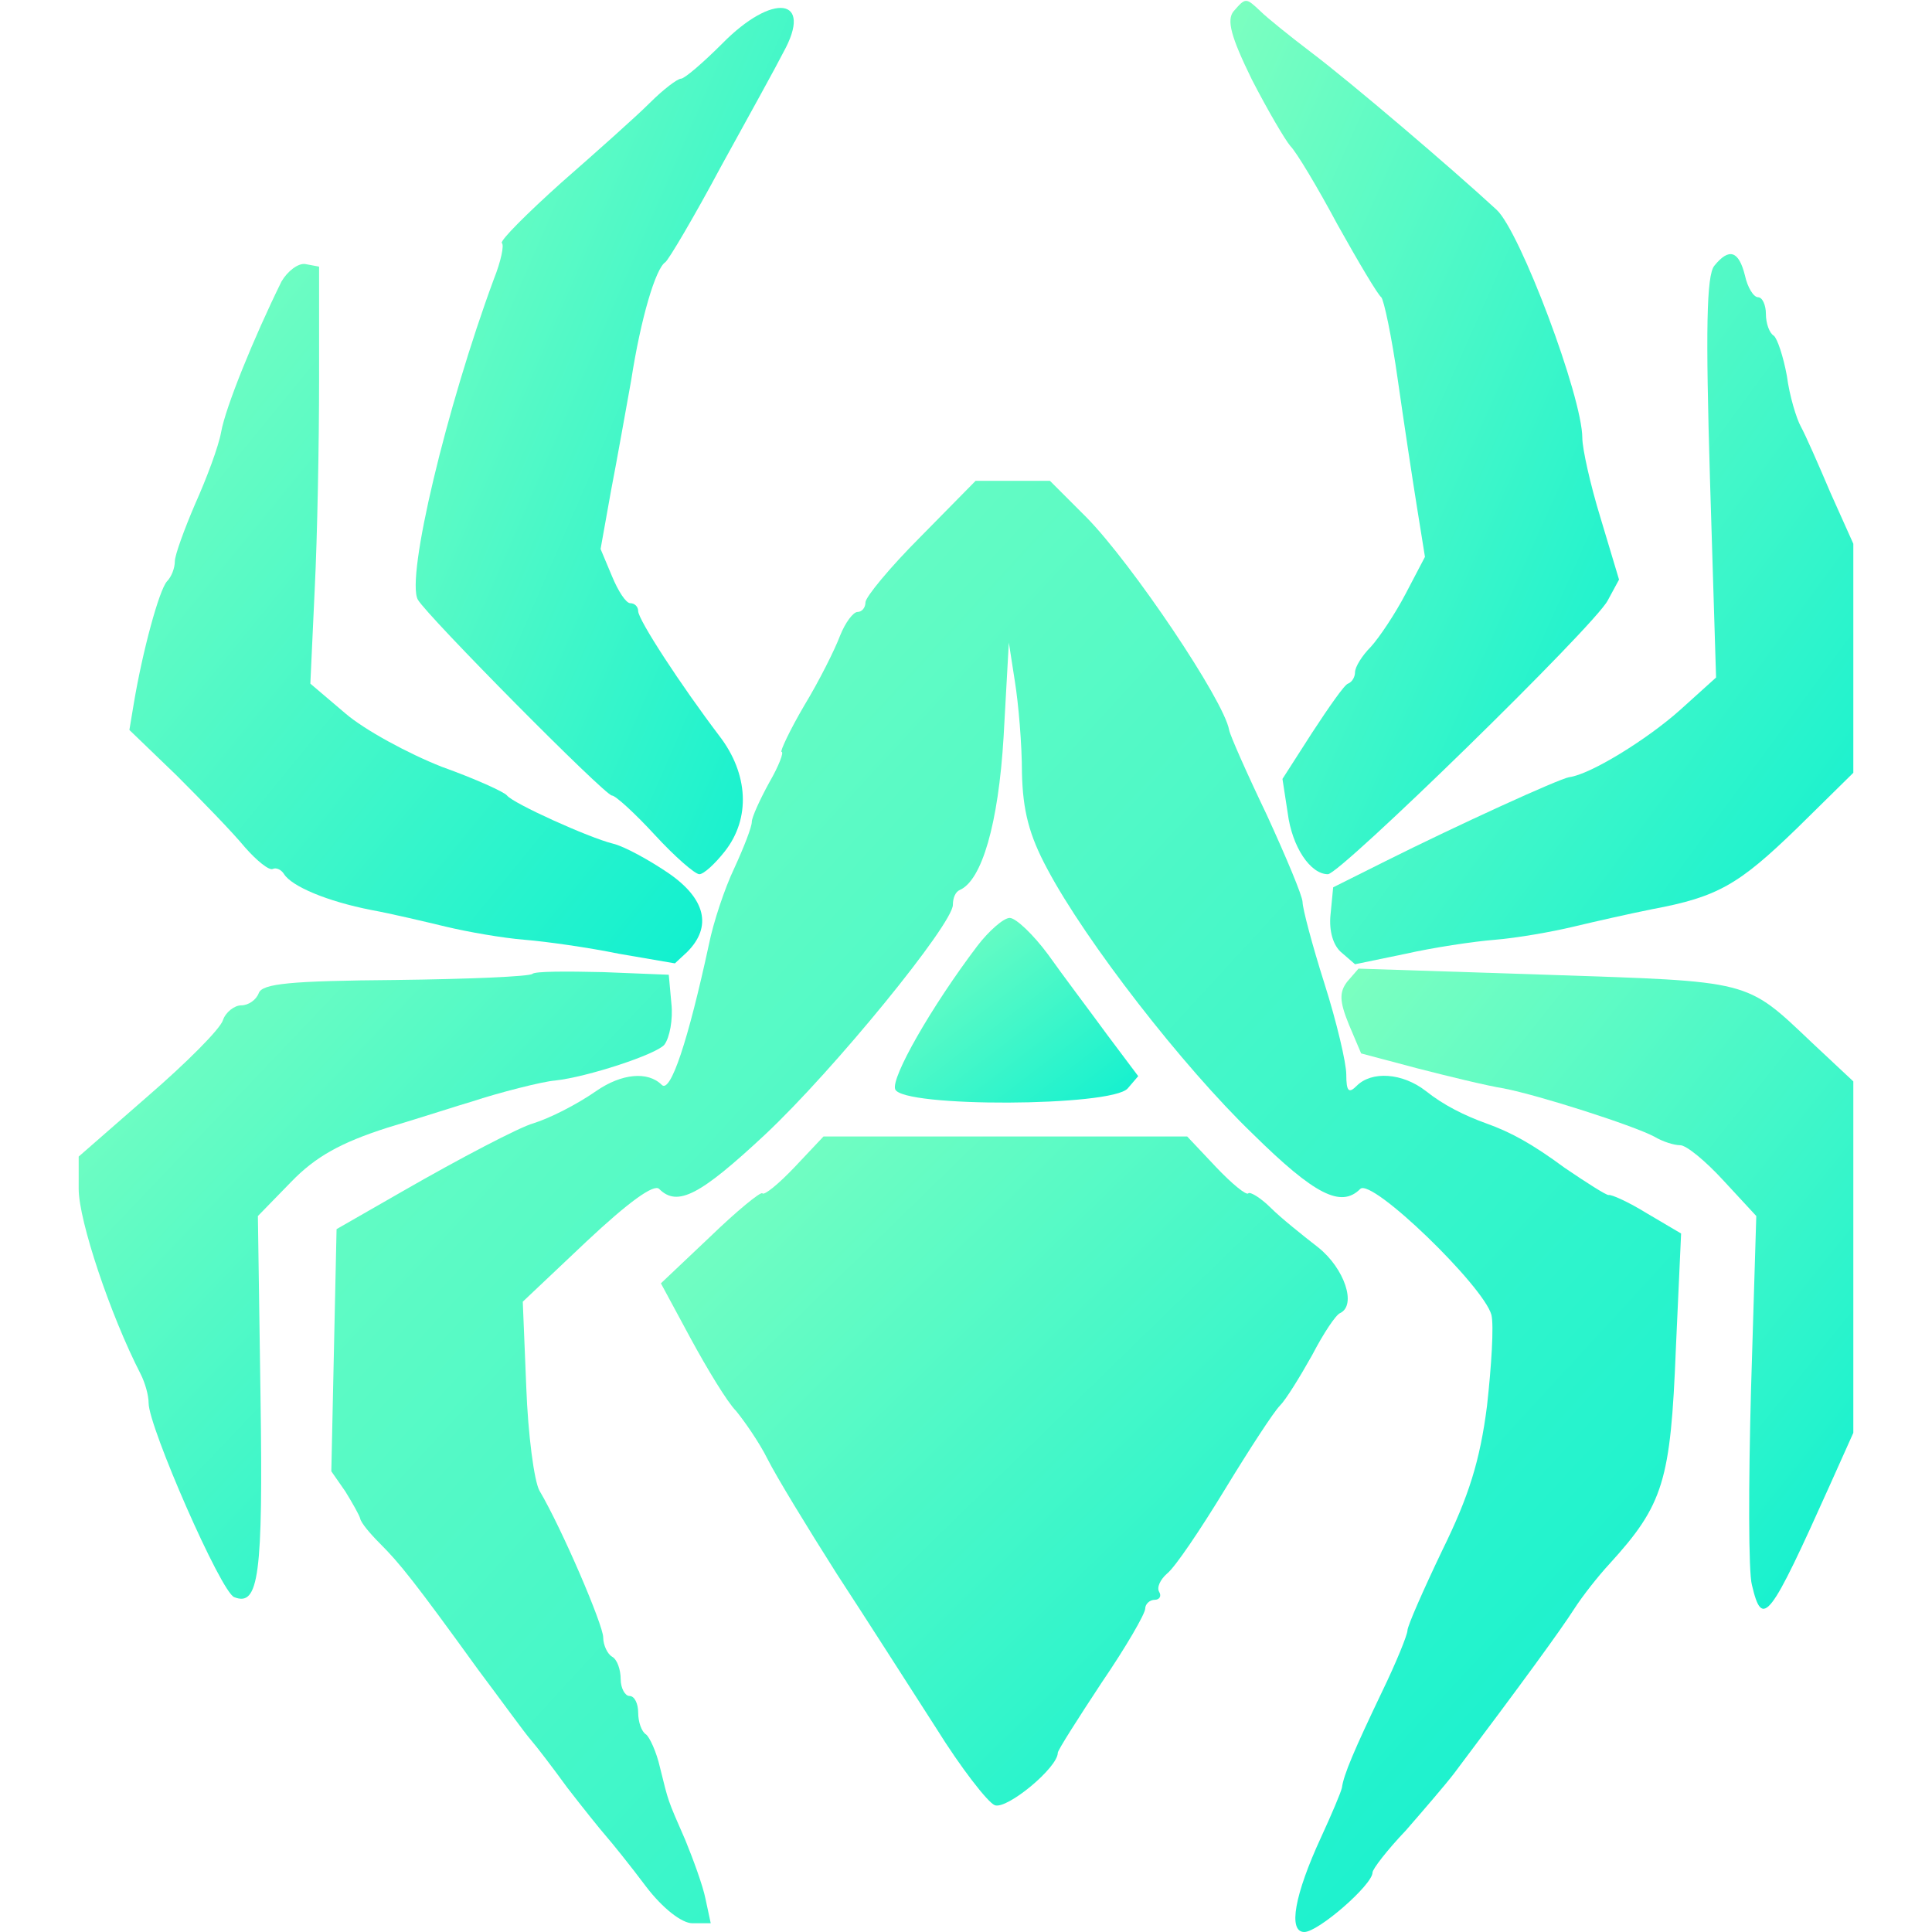
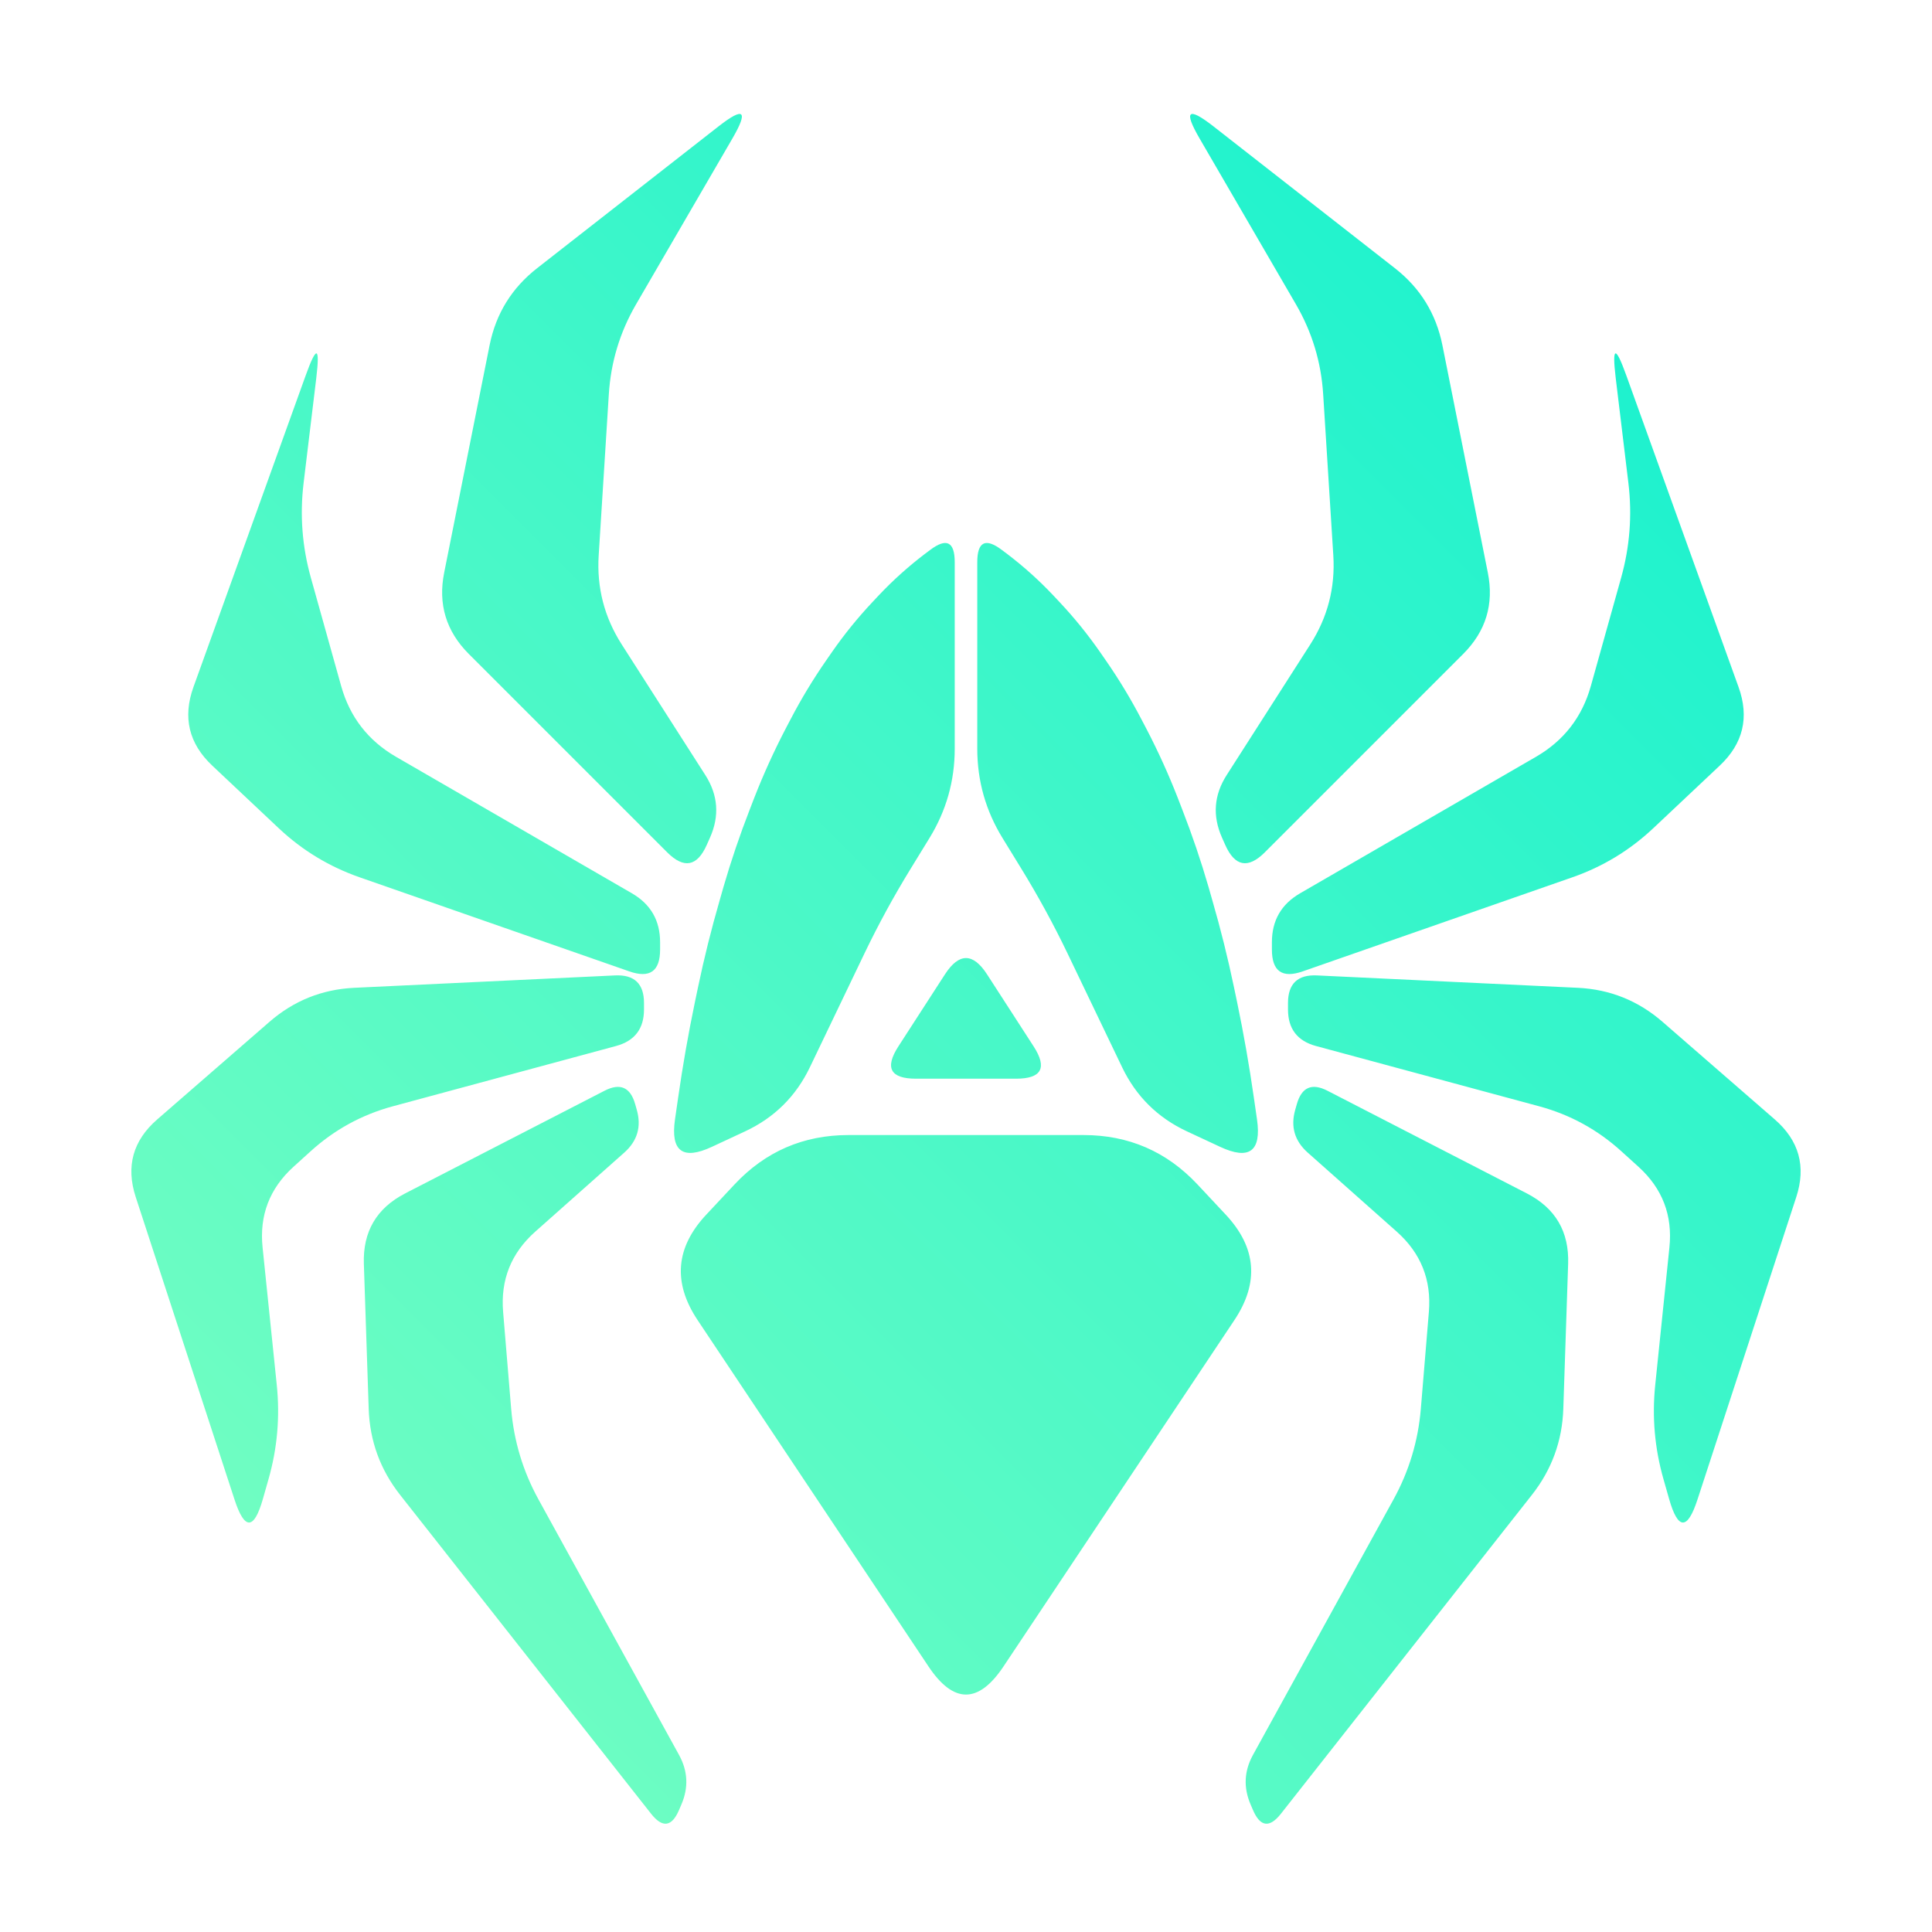
- <svg xmlns="http://www.w3.org/2000/svg" version="1.0" width="320pt" height="320pt" viewBox="54 94 203 221" preserveAspectRatio="xMidYMid meet">
+ <svg xmlns="http://www.w3.org/2000/svg" viewBox="40 84 240 240">
  <defs>
    <linearGradient id="g" x1="0" y1="1" x2="1" y2="0">
      <stop stop-color="#7DFFC0" />
      <stop offset="1" stop-color="#10F0D0" />
    </linearGradient>
  </defs>
-   <g transform="translate(0,320) scale(0.1,-0.1)" fill="url(#g)" stroke="none">
-     <path d="M1861 2247 c-8 -10 -3 -29 21 -78 18 -35 38 -69 44 -76 7 -7 31 -47 54 -90 24 -43 46 -80 50 -83 3 -3 12 -45 19 -95 7 -49 17 -115 22 -146 l9 -56 -22 -42 c-12 -23 -30 -50 -40 -61 -10 -10 -18 -23 -18 -29 0 -5 -3 -11 -8 -13 -4 -1 -22 -27 -41 -56 l-34 -53 6 -39 c5 -39 26 -70 46 -70 14 0 304 283 320 313 l13 24 -21 70 c-12 39 -21 80 -21 92 0 47 -71 236 -98 261 -52 48 -167 146 -212 180 -25 19 -51 40 -58 47 -17 16 -17 16 -31 0z" />
-     <path d="M1276 2210 c-22 -22 -43 -40 -47 -40 -4 0 -20 -12 -36 -28 -15 -15 -61 -56 -101 -91 -39 -35 -70 -66 -68 -69 3 -2 -1 -21 -9 -41 -54 -146 -101 -342 -87 -367 11 -19 214 -224 222 -224 4 0 26 -20 49 -45 23 -25 46 -45 51 -45 5 0 18 12 29 26 30 38 27 89 -6 132 -44 58 -93 133 -93 143 0 5 -4 9 -9 9 -5 0 -14 14 -21 31 l-13 31 12 67 c7 36 17 93 23 126 11 71 28 128 39 135 4 3 33 52 64 110 32 58 64 116 71 130 35 63 -12 69 -70 10z" />
-     <path d="M2411 1956 c-9 -11 -10 -74 -5 -243 l7 -228 -41 -37 c-38 -34 -103 -74 -127 -77 -12 -2 -128 -55 -210 -96 l-60 -30 -3 -31 c-2 -19 3 -36 13 -44 l15 -13 58 12 c31 7 77 14 102 16 25 2 65 9 90 15 25 6 65 15 90 20 75 14 99 28 166 93 l64 63 0 131 0 131 -26 58 c-14 33 -29 67 -34 76 -5 9 -13 35 -16 58 -4 22 -11 43 -15 46 -5 3 -9 14 -9 25 0 10 -4 19 -9 19 -5 0 -12 11 -15 25 -7 28 -18 32 -35 11z" />
-     <path d="M772 1938 c-32 -65 -64 -144 -69 -172 -3 -17 -17 -54 -30 -83 -12 -28 -23 -58 -23 -65 0 -8 -4 -18 -9 -23 -9 -10 -28 -80 -38 -140 l-5 -30 54 -52 c29 -29 64 -65 78 -82 14 -16 28 -27 32 -25 4 2 10 -1 13 -6 9 -14 49 -31 100 -41 22 -4 60 -13 85 -19 25 -6 65 -13 90 -15 25 -2 74 -9 108 -16 l64 -11 14 13 c29 29 21 61 -21 90 -22 15 -51 31 -64 34 -28 7 -114 46 -121 55 -3 4 -36 19 -75 33 -38 15 -88 42 -110 61 l-40 34 5 108 c3 60 5 167 5 239 l0 130 -16 3 c-8 1 -20 -8 -27 -20z" />
-     <path d="M1503 1646 c-35 -35 -63 -69 -63 -75 0 -6 -4 -11 -9 -11 -5 0 -14 -12 -20 -27 -6 -16 -24 -52 -41 -80 -17 -29 -28 -53 -26 -53 3 0 -3 -16 -14 -35 -11 -20 -20 -40 -20 -45 0 -6 -9 -29 -20 -53 -11 -23 -24 -62 -29 -87 -24 -111 -44 -171 -54 -161 -16 16 -46 13 -75 -7 -23 -16 -53 -31 -72 -37 -15 -4 -84 -40 -150 -78 l-75 -43 -3 -138 -3 -139 16 -23 c8 -13 16 -27 17 -31 1 -5 11 -17 23 -29 22 -22 39 -43 112 -144 27 -36 53 -72 60 -80 7 -8 26 -33 42 -55 17 -22 37 -47 44 -55 7 -8 28 -34 46 -58 19 -25 41 -42 53 -42 l21 0 -6 28 c-3 15 -14 45 -23 67 -21 48 -19 43 -29 83 -4 18 -12 35 -16 38 -5 3 -9 14 -9 25 0 10 -4 19 -10 19 -5 0 -10 9 -10 19 0 11 -4 23 -10 26 -5 3 -10 13 -10 22 0 14 -47 124 -73 168 -6 11 -13 64 -15 118 l-4 98 73 69 c48 45 77 66 83 60 21 -21 47 -7 121 62 79 74 215 241 215 263 0 8 3 15 8 17 25 11 44 75 50 175 l6 108 7 -45 c4 -25 8 -71 8 -104 1 -43 8 -71 29 -110 44 -83 155 -226 235 -303 71 -70 101 -85 123 -63 13 13 141 -111 150 -144 3 -12 0 -59 -5 -104 -8 -63 -21 -104 -51 -165 -22 -46 -40 -87 -40 -92 0 -5 -13 -37 -29 -70 -32 -67 -44 -95 -46 -110 -1 -5 -12 -31 -24 -57 -30 -65 -38 -108 -19 -108 16 0 78 54 78 68 0 4 17 26 38 48 20 23 45 52 55 65 79 105 122 164 138 189 9 14 27 37 40 51 62 68 70 95 76 246 l6 132 -39 23 c-21 13 -41 22 -44 21 -3 0 -25 14 -50 31 -38 28 -62 41 -90 51 -25 9 -49 21 -69 37 -27 21 -62 23 -79 6 -9 -9 -12 -7 -12 13 0 13 -11 60 -25 104 -14 44 -25 86 -25 93 0 7 -19 52 -41 100 -23 48 -42 91 -43 97 -6 34 -111 190 -163 243 l-42 42 -42 0 -43 0 -63 -64z" />
-     <path d="M1568 1178 c-53 -70 -99 -151 -94 -164 8 -21 248 -20 266 1 l12 14 -36 48 c-19 26 -50 67 -67 91 -17 23 -37 42 -44 42 -7 0 -24 -15 -37 -32z" />
-     <path d="M1059 1146 c-3 -3 -73 -6 -156 -7 -120 -1 -153 -4 -157 -15 -3 -8 -12 -14 -20 -14 -8 0 -18 -8 -21 -17 -3 -10 -42 -49 -86 -87 l-79 -69 0 -37 c0 -36 36 -144 71 -212 5 -10 9 -24 9 -33 0 -27 83 -217 98 -222 28 -11 33 24 30 229 l-3 207 38 39 c28 29 57 45 110 62 40 12 83 26 97 30 30 10 81 23 95 24 37 4 116 30 125 41 6 8 10 29 8 47 l-3 33 -75 3 c-42 1 -78 1 -81 -2z" />
-     <path d="M1991 1137 c-9 -12 -9 -22 2 -49 l14 -33 64 -17 c35 -9 80 -20 99 -23 41 -8 147 -42 172 -55 10 -6 23 -10 30 -10 7 0 29 -18 50 -41 l37 -40 -6 -198 c-3 -109 -3 -210 1 -224 12 -51 20 -40 90 116 l26 58 0 201 0 201 -47 44 c-77 73 -68 70 -304 78 l-215 7 -13 -15z" />
-     <path d="M1359 925 c-18 -19 -35 -33 -37 -30 -2 2 -29 -20 -60 -50 l-56 -53 34 -63 c19 -35 42 -73 52 -83 9 -11 26 -35 36 -55 10 -20 46 -79 79 -131 34 -52 85 -132 114 -177 28 -45 59 -85 67 -88 14 -5 72 43 72 60 0 3 23 39 50 80 28 41 50 79 50 85 0 5 5 10 11 10 5 0 8 4 5 9 -3 5 1 14 9 21 9 7 38 50 66 96 28 46 56 89 63 96 7 7 23 33 37 58 13 25 27 46 32 48 19 9 5 51 -25 75 -18 14 -43 34 -54 45 -12 12 -24 19 -26 17 -2 -3 -19 11 -37 30 l-33 35 -208 0 -208 0 -33 -35z" />
-   </g>
+   <path fill="url(#g)" d="M129.27,99.69 L106.73,117.31 Q102.00,121.00 100.82,126.88 L95.18,155.12 Q94.00,161.00 98.24,165.24 L122.87,189.87 Q126.00,193.00 127.80,188.95 L128.20,188.05 Q130.00,184.00 127.61,180.27 L117.23,164.05 Q114.00,159.00 114.37,153.01 L115.63,132.99 Q116.00,127.00 119.01,121.81 L130.99,101.19 Q134.00,96.00 129.27,99.69 Z M204.37,132.99 L205.63,153.01 Q206.00,159.00 202.77,164.05 L192.39,180.27 Q190.00,184.00 191.80,188.05 L192.20,188.95 Q194.00,193.00 197.13,189.87 L221.76,165.24 Q226.00,161.00 224.82,155.12 L219.18,126.88 Q218.00,121.00 213.27,117.31 L190.73,99.69 Q186.00,96.00 189.01,101.19 L200.99,121.81 Q204.00,127.00 204.37,132.99 Z M77.97,130.65 L64.03,169.35 Q62.00,175.00 66.37,179.11 L74.63,186.89 Q79.00,191.00 84.67,192.98 L118.18,204.67 Q122.00,206.00 122.00,201.95 L122.00,201.05 Q122.00,197.00 118.50,194.97 L89.19,178.01 Q84.00,175.00 82.38,169.22 L78.62,155.78 Q77.00,150.00 77.71,144.04 L79.29,130.96 Q80.00,125.00 77.97,130.65 Z M241.38,155.78 L237.62,169.22 Q236.00,175.00 230.81,178.01 L201.50,194.97 Q198.00,197.00 198.00,201.05 L198.00,201.95 Q198.00,206.00 201.82,204.67 L235.33,192.98 Q241.00,191.00 245.37,186.89 L253.63,179.11 Q258.00,175.00 255.97,169.35 L242.03,130.65 Q240.00,125.00 240.71,130.96 L242.29,144.04 Q243.00,150.00 241.38,155.78 Z M116.40,205.17 L83.99,206.71 Q78.00,207.00 73.47,210.94 L59.53,223.06 Q55.00,227.00 56.86,232.70 L69.14,270.30 Q71.00,276.00 72.65,270.23 L73.35,267.77 Q75.00,262.00 74.38,256.03 L72.62,238.97 Q72.00,233.00 76.44,228.96 L78.56,227.04 Q83.00,223.00 88.79,221.43 L116.52,213.94 Q120.00,213.00 120.00,209.40 L120.00,208.60 Q120.00,205.00 116.40,205.17 Z M203.48,213.94 L231.21,221.43 Q237.00,223.00 241.44,227.04 L243.56,228.96 Q248.00,233.00 247.38,238.97 L245.62,256.03 Q245.00,262.00 246.65,267.77 L247.35,270.23 Q249.00,276.00 250.86,270.30 L263.14,232.70 Q265.00,227.00 260.47,223.06 L246.53,210.94 Q242.00,207.00 236.01,206.71 L203.60,205.17 Q200.00,205.00 200.00,208.60 L200.00,209.40 Q200.00,213.00 203.48,213.94 Z M115.09,219.50 L90.33,232.25 Q85.00,235.00 85.20,241.00 L85.80,259.00 Q86.00,265.00 89.71,269.71 L120.88,309.31 Q123.00,312.00 124.35,308.85 L124.65,308.15 Q126.00,305.00 124.35,302.00 L106.89,270.26 Q104.00,265.00 103.50,259.02 L102.50,246.98 Q102.00,241.00 106.48,237.01 L117.55,227.18 Q120.00,225.00 119.10,221.85 L118.90,221.15 Q118.00,218.00 115.09,219.50 Z M202.45,227.18 L213.52,237.01 Q218.00,241.00 217.50,246.98 L216.50,259.02 Q216.00,265.00 213.11,270.26 L195.65,302.00 Q194.00,305.00 195.35,308.15 L195.65,308.85 Q197.00,312.00 199.12,309.31 L230.29,269.71 Q234.00,265.00 234.20,259.00 L234.80,241.00 Q235.00,235.00 229.67,232.25 L204.91,219.50 Q202.00,218.00 201.10,221.15 L200.90,221.85 Q200.00,225.00 202.45,227.18 Z M155.53,152.33 L154.85,152.84 Q151.79,155.17 149.15,157.97 L148.41,158.76 Q145.65,161.69 143.35,165.00 L142.65,166.01 Q140.19,169.55 138.20,173.37 L137.55,174.61 Q135.40,178.75 133.70,183.10 L133.14,184.55 Q131.29,189.30 129.87,194.19 L129.40,195.84 Q127.85,201.19 126.71,206.64 L126.31,208.55 Q125.09,214.42 124.24,220.36 L123.85,223.06 Q123.00,229.00 128.44,226.46 L132.56,224.54 Q138.00,222.00 140.60,216.59 L147.40,202.41 Q150.00,197.00 153.14,191.89 L155.46,188.11 Q158.60,183.00 158.60,177.00 L158.60,153.85 Q158.60,150.00 155.53,152.33 Z M164.54,188.11 L166.86,191.89 Q170.00,197.00 172.60,202.41 L179.40,216.59 Q182.00,222.00 187.44,224.54 L191.56,226.46 Q197.00,229.00 196.15,223.06 L195.76,220.36 Q194.91,214.42 193.69,208.55 L193.29,206.64 Q192.15,201.19 190.60,195.84 L190.13,194.19 Q188.71,189.30 186.86,184.55 L186.30,183.10 Q184.60,178.75 182.45,174.61 L181.80,173.37 Q179.81,169.55 177.35,166.01 L176.65,165.00 Q174.35,161.69 171.59,158.76 L170.85,157.97 Q168.21,155.17 165.15,152.84 L164.47,152.33 Q161.40,150.00 161.40,153.85 L161.40,177.00 Q161.40,183.00 164.54,188.11 Z M157.39,205.03 L151.61,213.97 Q149.00,218.00 153.80,218.00 L166.20,218.00 Q171.00,218.00 168.39,213.97 L162.61,205.03 Q160.00,201.00 157.39,205.03 Z M127.75,234.87 L131.25,231.13 Q137.00,225.00 145.40,225.00 L174.60,225.00 Q183.00,225.00 188.75,231.13 L192.25,234.87 Q198.00,241.00 193.34,247.99 L164.66,291.01 Q160.00,298.00 155.34,291.01 L126.66,247.99 Q122.00,241.00 127.75,234.87 Z" />
</svg>
